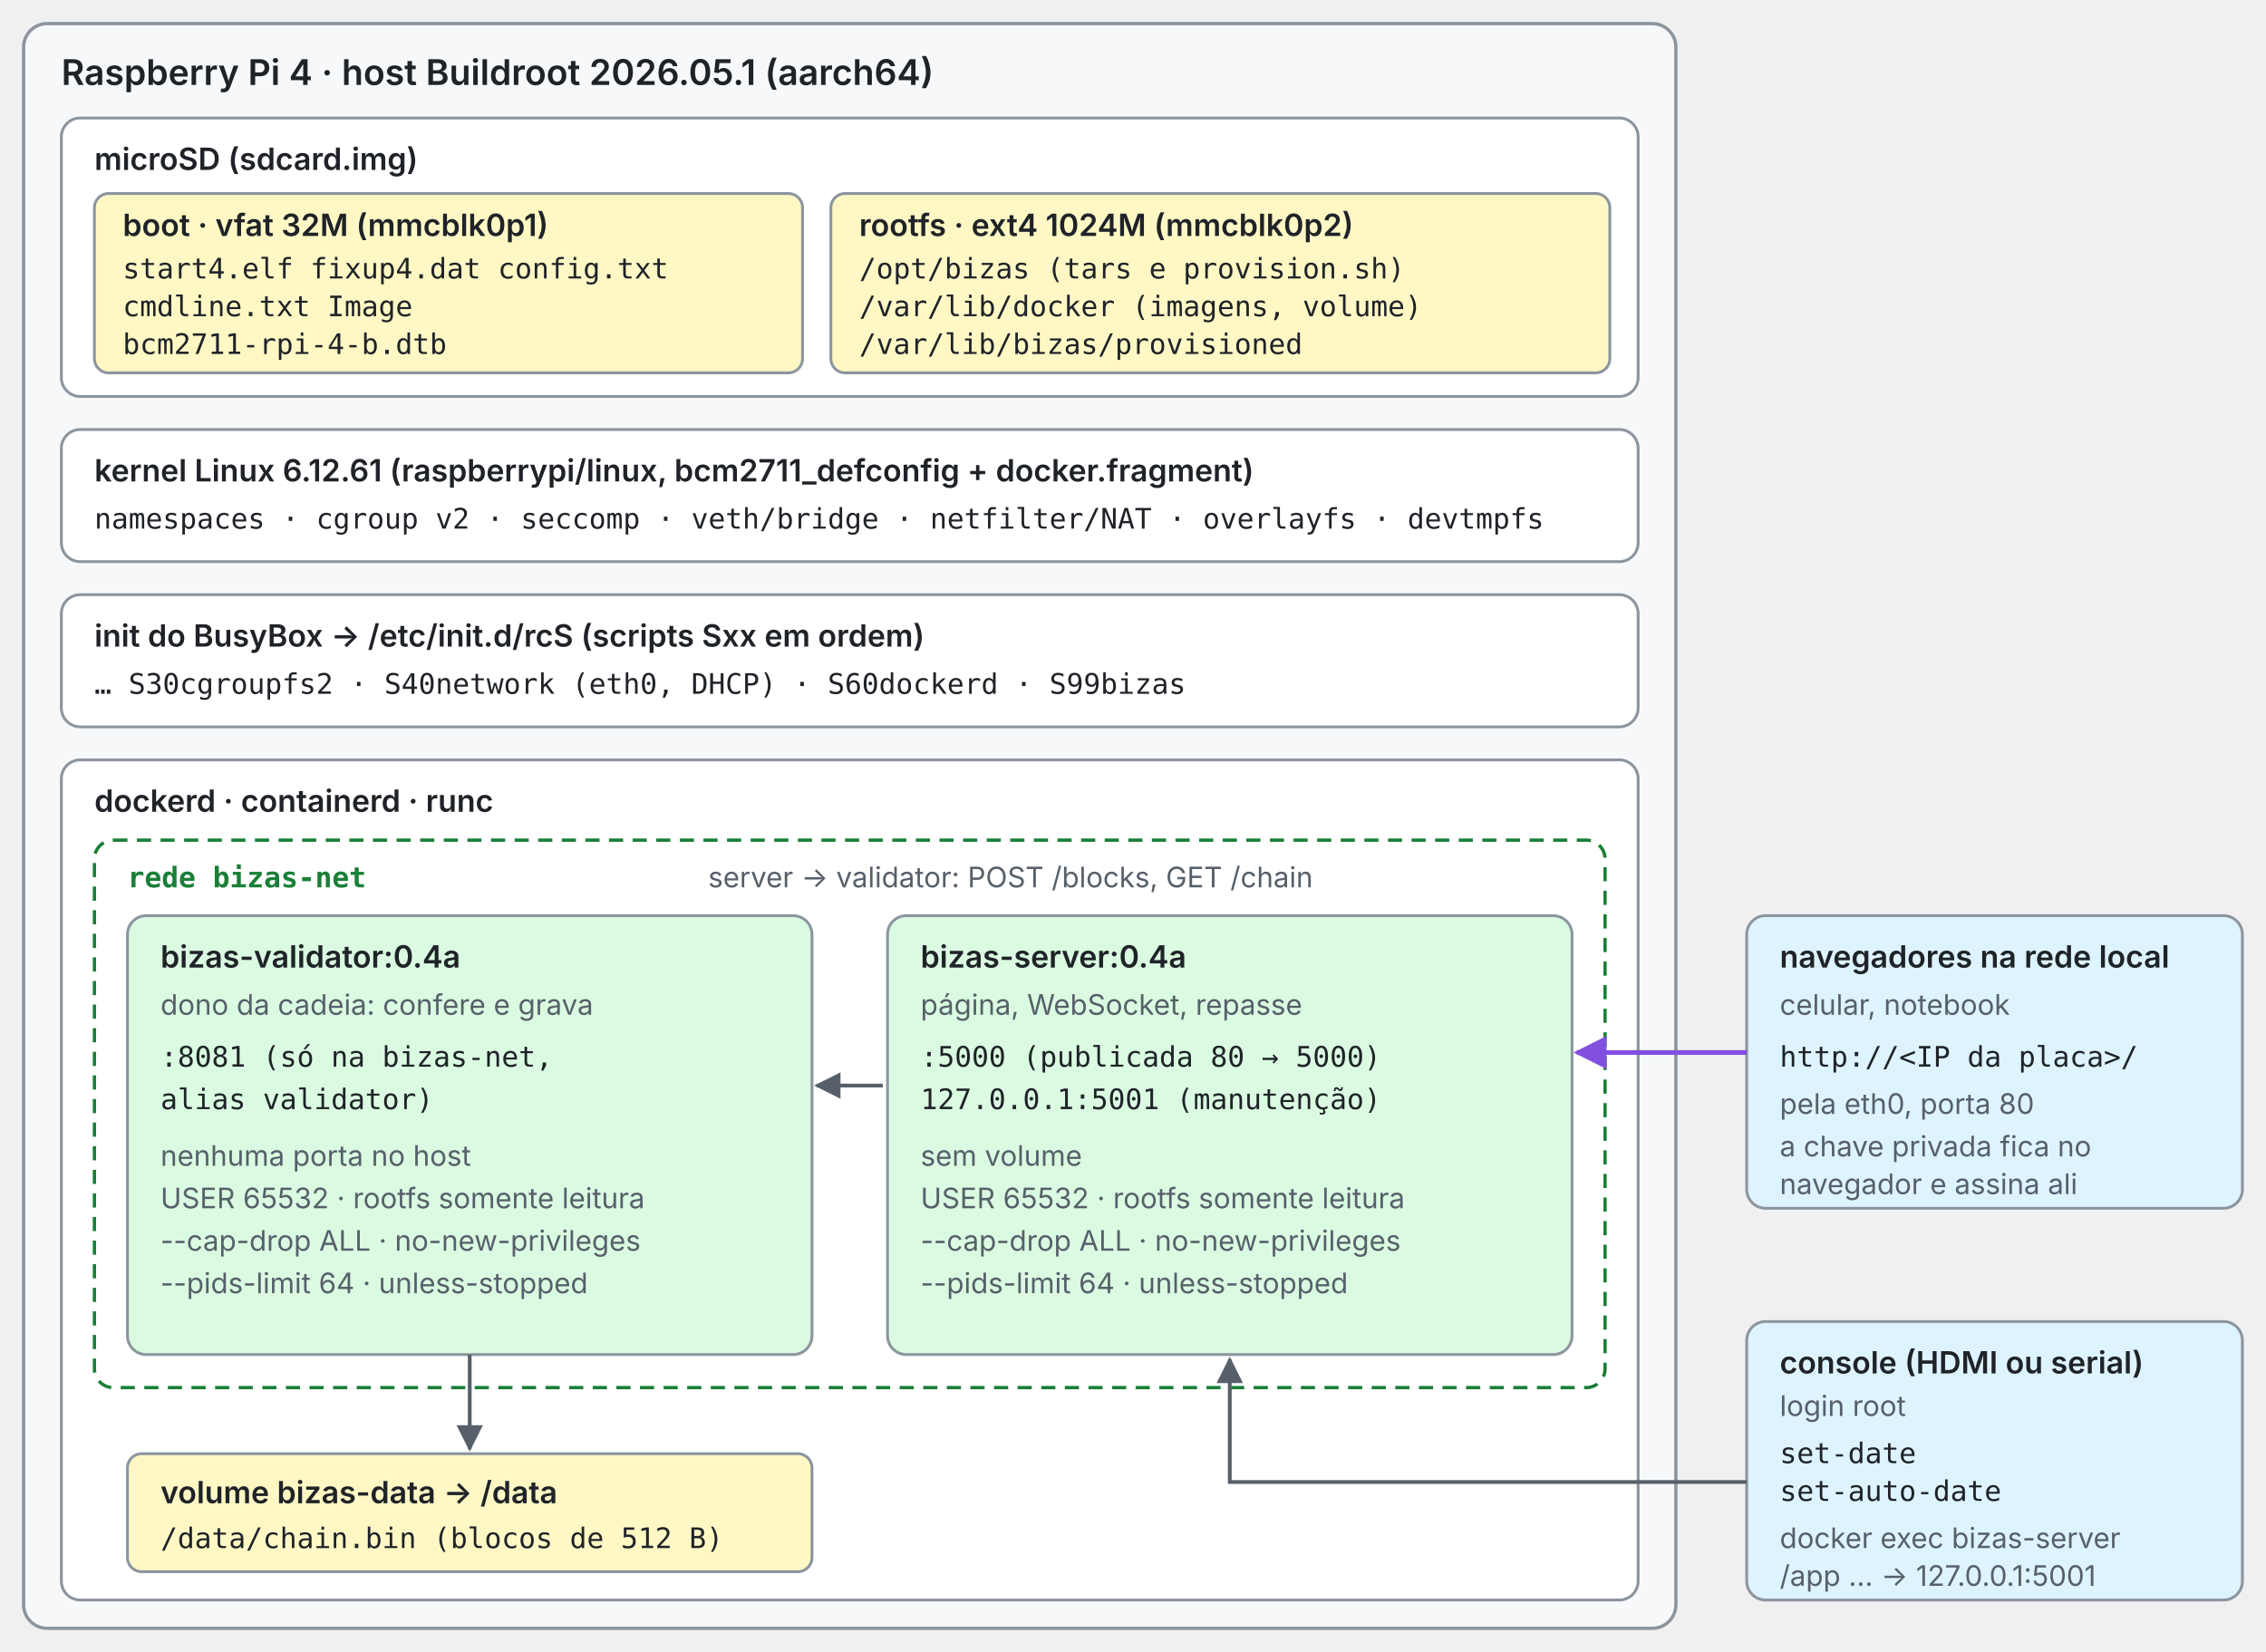
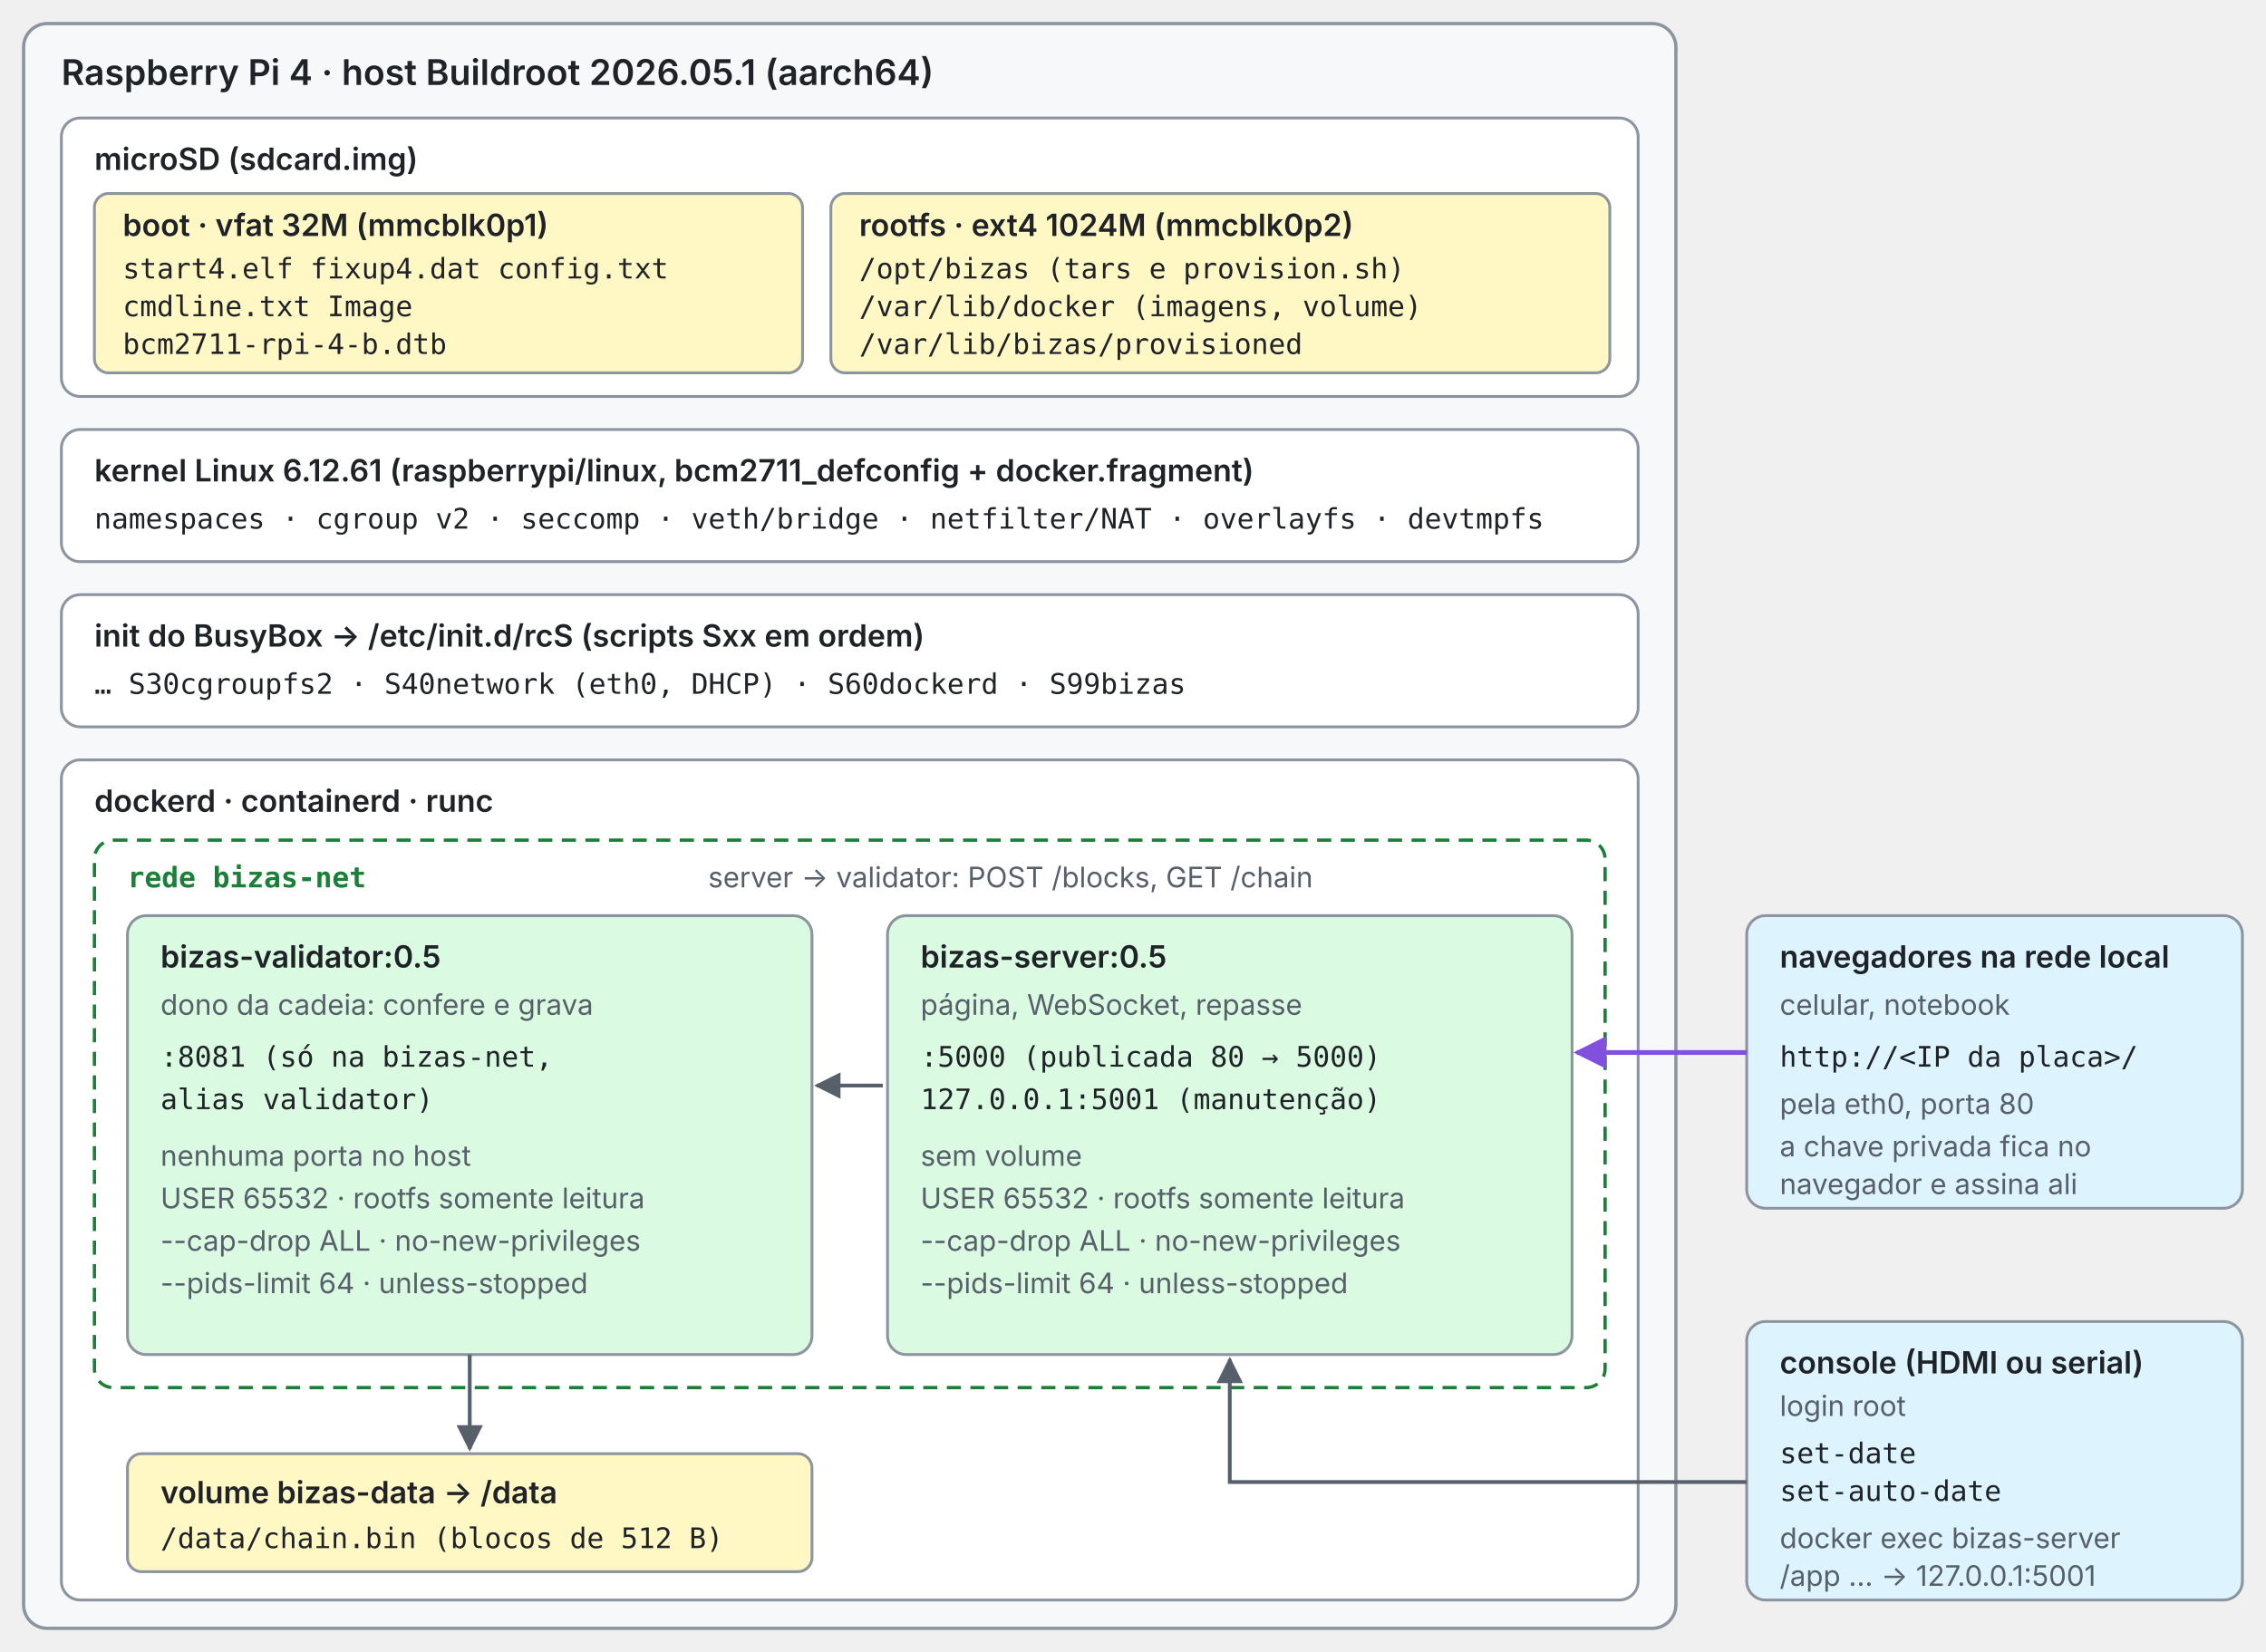
<svg xmlns="http://www.w3.org/2000/svg" viewBox="0 0 960 700" width="960" height="700" role="img" aria-labelledby="t d">
  <style>
    .host { fill: #f6f8fa; stroke: #8c959f; stroke-width: 1.4; }
    .box { fill: #ffffff; stroke: #8c959f; stroke-width: 1.2; }
    .ctr { fill: #dafbe1; stroke: #8c959f; stroke-width: 1.2; }
    .vol { fill: #fff8c5; stroke: #8c959f; stroke-width: 1.2; }
    .net { fill: none; stroke: #1a7f37; stroke-width: 1.4; stroke-dasharray: 6 4; }
    .ext { fill: #ddf4ff; stroke: #8c959f; stroke-width: 1.2; }
    .t { fill: #1f2328; font: 600 15px system-ui, -apple-system, "Segoe UI", sans-serif; }
    .s { fill: #1f2328; font: 600 13px system-ui, -apple-system, "Segoe UI", sans-serif; }
    .k { fill: #57606a; font: 12px system-ui, -apple-system, "Segoe UI", sans-serif; }
    .v { fill: #1f2328; font: 12px ui-monospace, SFMono-Regular, Menlo, Consolas, monospace; }
    .nett { fill: #1a7f37; font: 600 12px ui-monospace, SFMono-Regular, Menlo, Consolas, monospace; }
    .link { stroke: #57606a; stroke-width: 1.6; fill: none; }
    .head { fill: #57606a; }
    .hot { stroke: #8250df; stroke-width: 2; fill: none; }
    .hothead { fill: #8250df; }
    .hott { fill: #8250df; font: 600 12px ui-monospace, SFMono-Regular, Menlo, Consolas, monospace; }
    @media (prefers-color-scheme: dark) {
      .host { fill: #161b22; stroke: #6e7681; }
      .box { fill: #0d1117; stroke: #6e7681; }
      .ctr { fill: #12261e; stroke: #6e7681; }
      .vol { fill: #2e2a12; stroke: #6e7681; }
      .ext { fill: #0c2d4a; stroke: #6e7681; }
      .net { stroke: #3fb950; }
      .t, .s, .v { fill: #e6edf3; }
      .k { fill: #8d96a0; }
      .nett { fill: #3fb950; }
      .link { stroke: #8d96a0; }
      .head { fill: #8d96a0; }
      .hot { stroke: #a371f7; }
      .hothead { fill: #a371f7; }
      .hott { fill: #a371f7; }
    }
  </style>
  <defs>
    <marker id="a" viewBox="0 0 10 10" refX="9" refY="5" markerWidth="7" markerHeight="7" orient="auto-start-reverse">
      <path class="head" d="M0 0 L10 5 L0 10 z" />
    </marker>
    <marker id="h" viewBox="0 0 10 10" refX="9" refY="5" markerWidth="7" markerHeight="7" orient="auto-start-reverse">
      <path class="hothead" d="M0 0 L10 5 L0 10 z" />
    </marker>
  </defs>
  <rect class="host" x="10" y="10" width="700" height="680" rx="10" />
  <text class="t" x="26" y="36">Raspberry Pi 4 · host Buildroot 2026.05.1 (aarch64)</text>
  <rect class="box" x="26" y="50" width="668" height="118" rx="8" />
  <text class="s" x="40" y="72">microSD (sdcard.img)</text>
  <rect class="vol" x="40" y="82" width="300" height="76" rx="6" />
  <text class="s" x="52" y="100">boot · vfat 32M (mmcblk0p1)</text>
  <text class="v" x="52" y="118">start4.elf fixup4.dat config.txt</text>
  <text class="v" x="52" y="134">cmdline.txt Image</text>
  <text class="v" x="52" y="150">bcm2711-rpi-4-b.dtb</text>
  <rect class="vol" x="352" y="82" width="330" height="76" rx="6" />
  <text class="s" x="364" y="100">rootfs · ext4 1024M (mmcblk0p2)</text>
  <text class="v" x="364" y="118">/opt/bizas  (tars e provision.sh)</text>
  <text class="v" x="364" y="134">/var/lib/docker  (imagens, volume)</text>
  <text class="v" x="364" y="150">/var/lib/bizas/provisioned</text>
  <rect class="box" x="26" y="182" width="668" height="56" rx="8" />
  <text class="s" x="40" y="204">kernel Linux 6.12.61 (raspberrypi/linux, bcm2711_defconfig + docker.fragment)</text>
  <text class="v" x="40" y="224">namespaces · cgroup v2 · seccomp · veth/bridge · netfilter/NAT · overlayfs · devtmpfs</text>
  <rect class="box" x="26" y="252" width="668" height="56" rx="8" />
  <text class="s" x="40" y="274">init do BusyBox → /etc/init.d/rcS (scripts Sxx em ordem)</text>
  <text class="v" x="40" y="294">… S30cgroupfs2 · S40network (eth0, DHCP) · S60dockerd · S99bizas</text>
  <rect class="box" x="26" y="322" width="668" height="356" rx="8" />
  <text class="s" x="40" y="344">dockerd · containerd · runc</text>
  <rect class="net" x="40" y="356" width="640" height="232" rx="8" />
  <text class="nett" x="54" y="376">rede bizas-net</text>
  <text class="k" x="300" y="376">server → validator: POST /blocks, GET /chain</text>
  <rect class="ctr" x="54" y="388" width="290" height="186" rx="8" />
-   <text class="s" x="68" y="410">bizas-validator:0.4a</text>
+   <text class="s" x="68" y="410">bizas-validator:0.5</text>
  <text class="k" x="68" y="430">dono da cadeia: confere e grava</text>
  <text class="v" x="68" y="452">:8081 (só na bizas-net,</text>
  <text class="v" x="68" y="470">alias validator)</text>
  <text class="k" x="68" y="494">nenhuma porta no host</text>
  <text class="k" x="68" y="512">USER 65532 · rootfs somente leitura</text>
  <text class="k" x="68" y="530">--cap-drop ALL · no-new-privileges</text>
  <text class="k" x="68" y="548">--pids-limit 64 · unless-stopped</text>
  <rect class="ctr" x="376" y="388" width="290" height="186" rx="8" />
-   <text class="s" x="390" y="410">bizas-server:0.4a</text>
+   <text class="s" x="390" y="410">bizas-server:0.5</text>
  <text class="k" x="390" y="430">página, WebSocket, repasse</text>
  <text class="v" x="390" y="452">:5000 (publicada 80 → 5000)</text>
  <text class="v" x="390" y="470">127.0.0.1:5001 (manutenção)</text>
  <text class="k" x="390" y="494">sem volume</text>
  <text class="k" x="390" y="512">USER 65532 · rootfs somente leitura</text>
  <text class="k" x="390" y="530">--cap-drop ALL · no-new-privileges</text>
  <text class="k" x="390" y="548">--pids-limit 64 · unless-stopped</text>
  <path class="link" d="M374 460 L346 460" marker-end="url(#a)" />
  <rect class="vol" x="54" y="616" width="290" height="50" rx="6" />
  <text class="s" x="68" y="637">volume bizas-data → /data</text>
  <text class="v" x="68" y="656">/data/chain.bin (blocos de 512 B)</text>
  <path class="link" d="M199 574 L199 614" marker-end="url(#a)" />
  <rect class="ext" x="740" y="388" width="210" height="124" rx="8" />
  <text class="s" x="754" y="410">navegadores na rede local</text>
  <text class="k" x="754" y="430">celular, notebook</text>
  <text class="v" x="754" y="452">http://&lt;IP da placa&gt;/</text>
  <text class="k" x="754" y="472">pela eth0, porta 80</text>
  <text class="k" x="754" y="490">a chave privada fica no</text>
  <text class="k" x="754" y="506">navegador e assina ali</text>
  <path class="hot" d="M740 446 L668 446" marker-end="url(#h)" />
  <rect class="ext" x="740" y="560" width="210" height="118" rx="8" />
  <text class="s" x="754" y="582">console (HDMI ou serial)</text>
  <text class="k" x="754" y="600">login root</text>
  <text class="v" x="754" y="620">set-date</text>
  <text class="v" x="754" y="636">set-auto-date</text>
  <text class="k" x="754" y="656">docker exec bizas-server</text>
  <text class="k" x="754" y="672">/app … → 127.0.0.1:5001</text>
  <path class="link" d="M740 628 L521 628 L521 576" marker-end="url(#a)" />
</svg>
